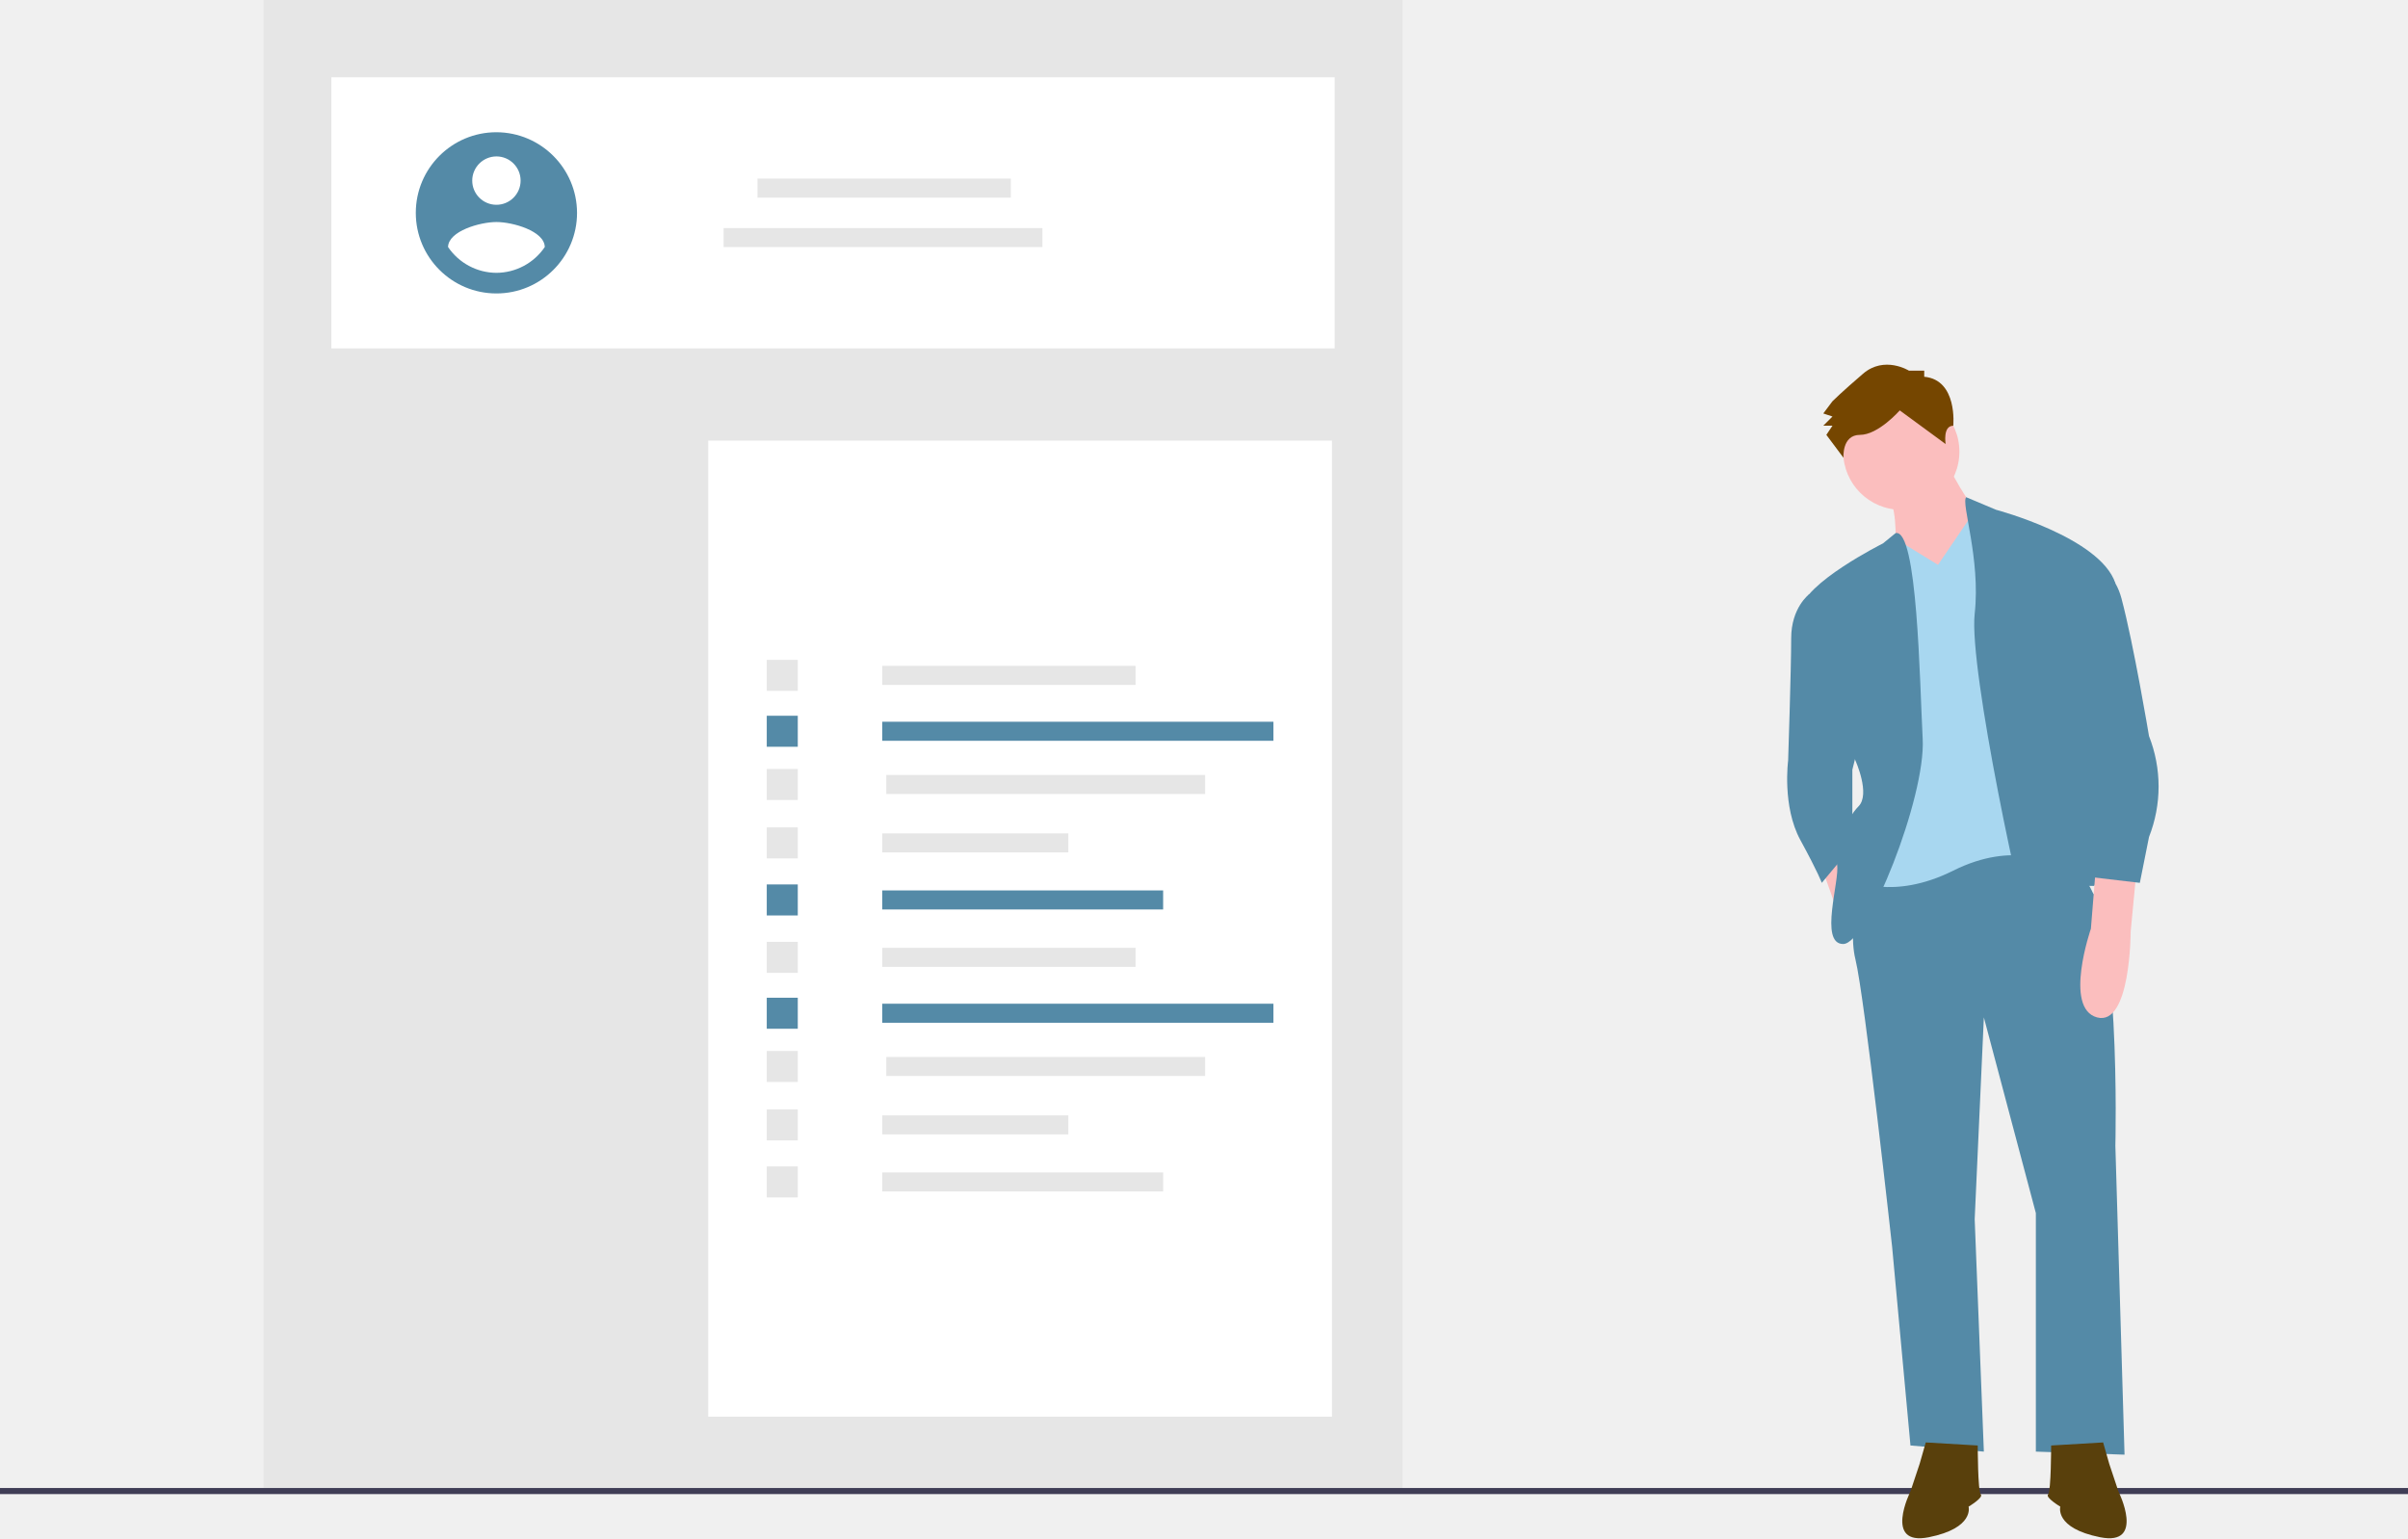
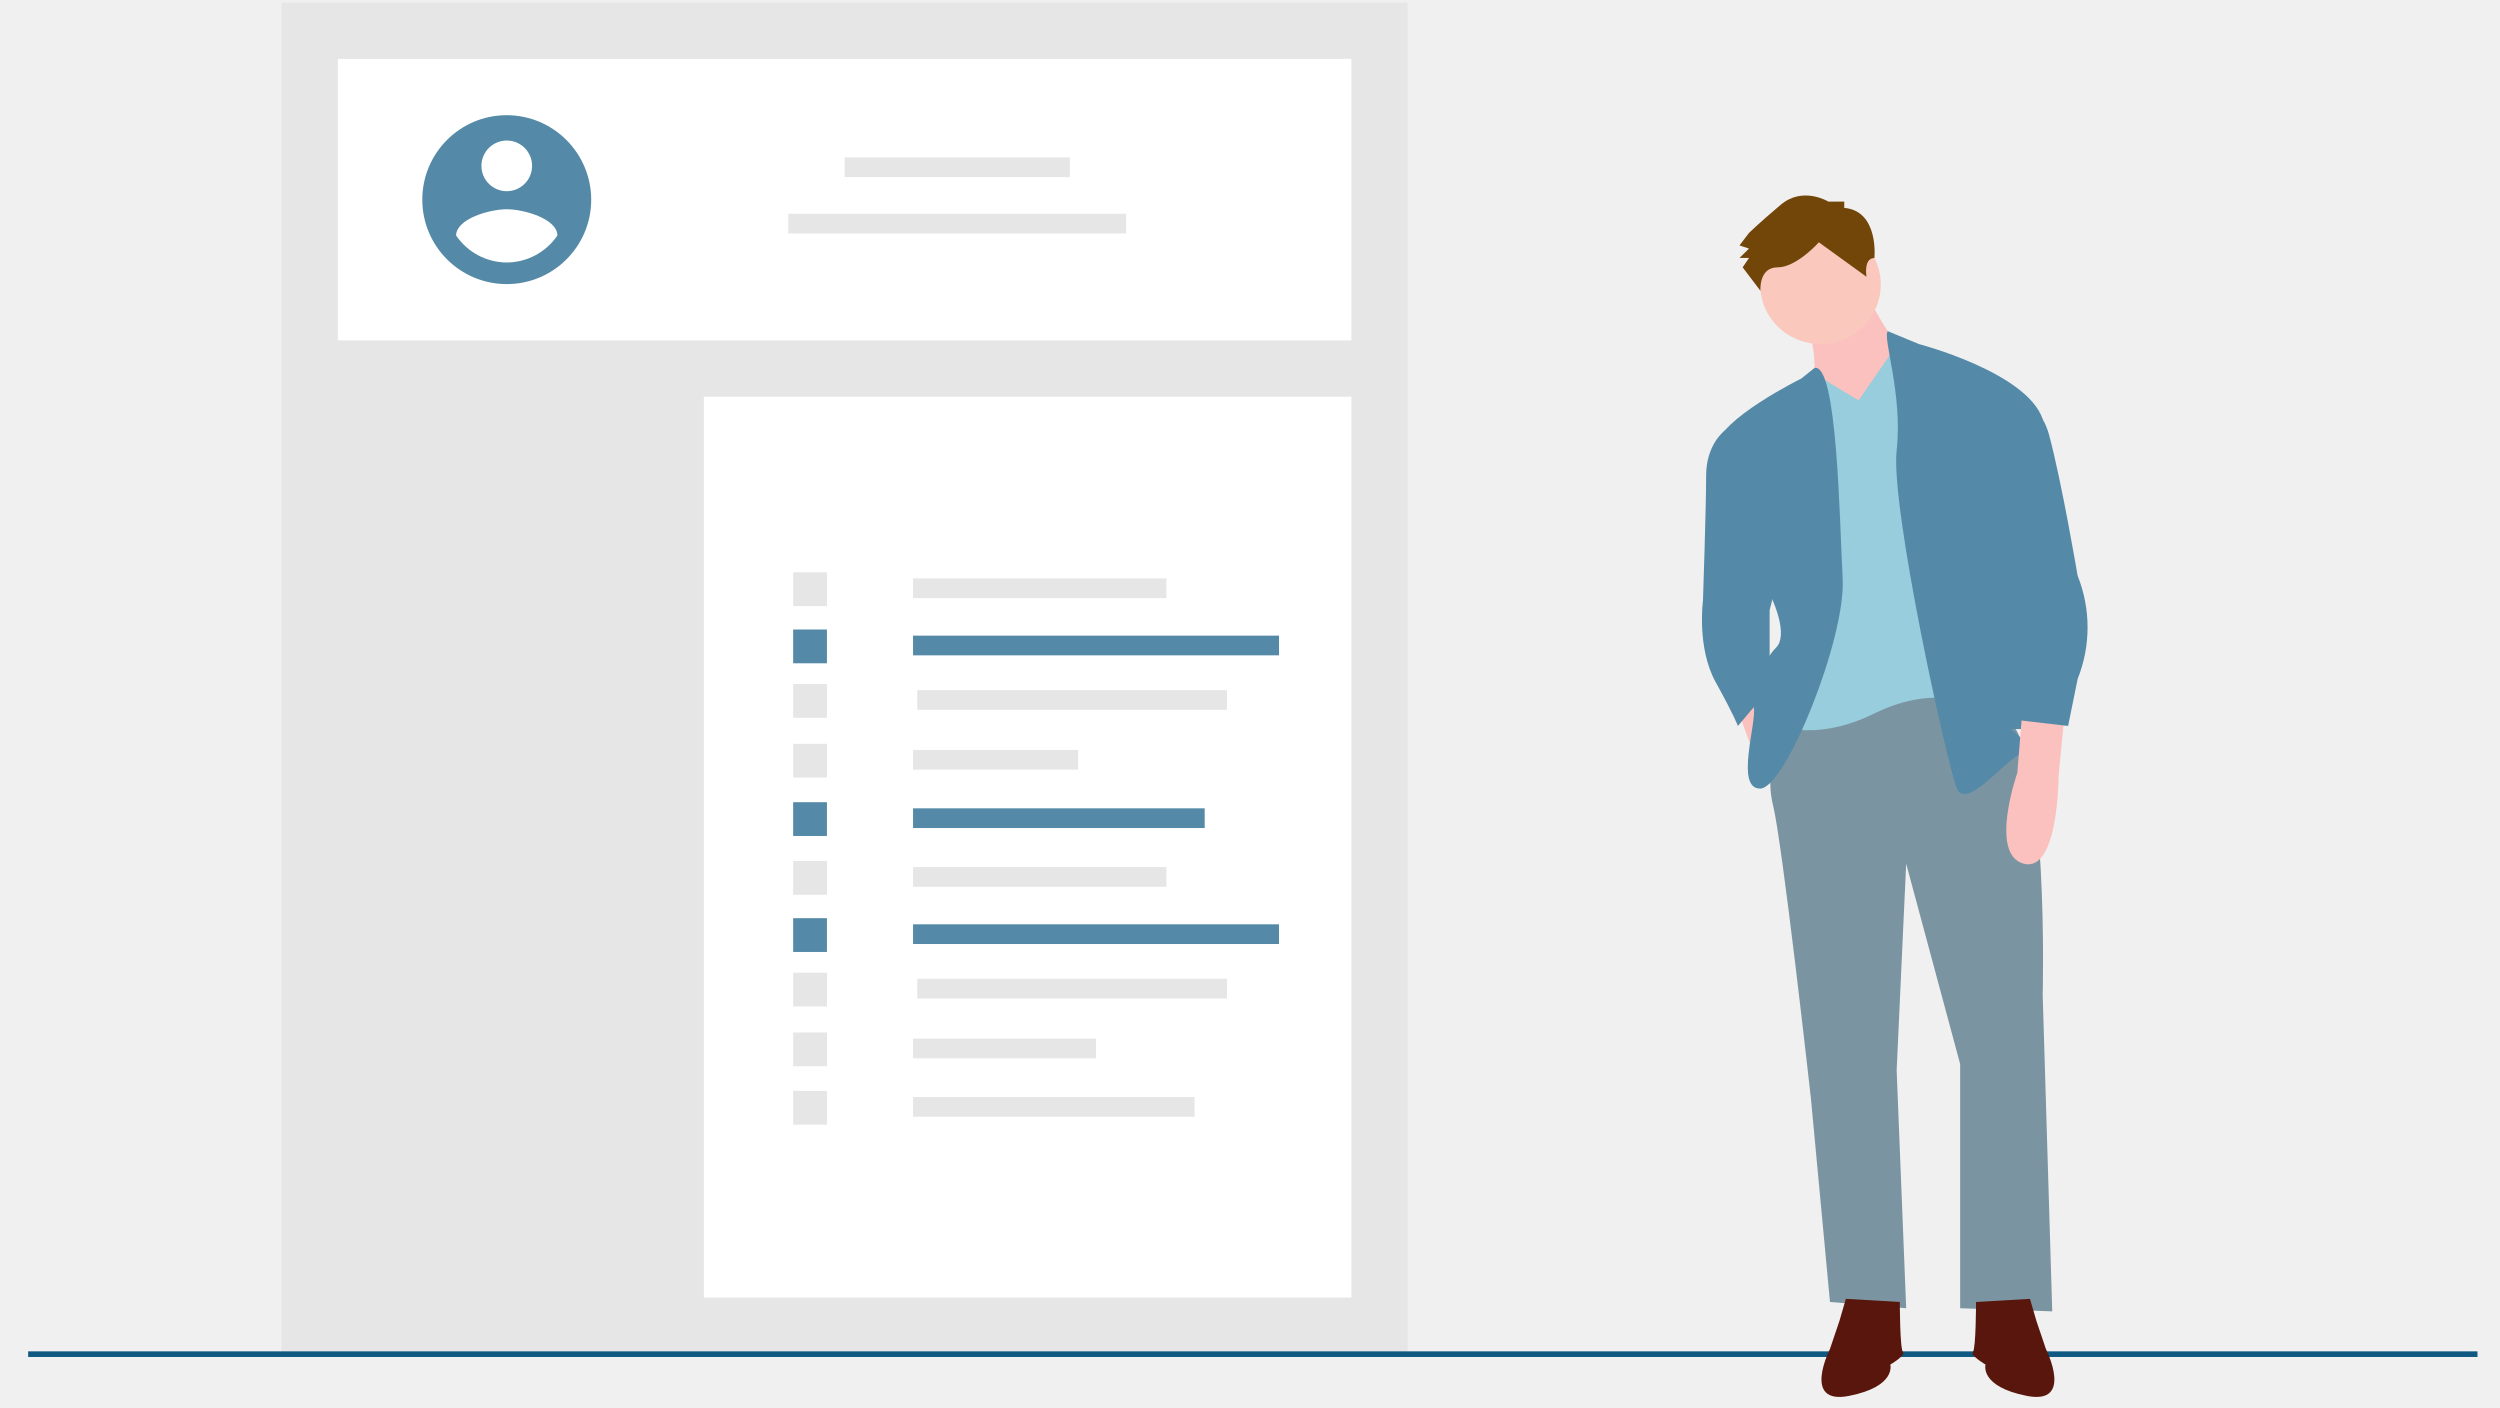
- <svg xmlns="http://www.w3.org/2000/svg" id="b692d93a-f629-4531-a33b-6f799117a7ad" data-name="Layer 1" viewBox="0 0 888 567.337">
-   <rect x="97.182" width="420" height="550" fill="#e6e6e6" />
-   <rect x="122.182" y="28.5" width="370" height="100" fill="#fff" />
-   <rect x="261.182" y="162.5" width="230" height="360" fill="#fff" />
-   <rect x="279.34" y="65.866" width="93.423" height="7.022" fill="#e6e6e6" />
-   <rect x="266.84" y="84.112" width="117.573" height="7.022" fill="#e6e6e6" />
-   <rect x="325.34" y="245.575" width="93.423" height="7.022" fill="#e6e6e6" />
-   <rect x="325.34" y="266.189" width="144.266" height="7.022" fill="#548aa7" />
-   <rect x="326.84" y="285.821" width="117.573" height="7.022" fill="#e6e6e6" />
-   <rect x="325.34" y="307.362" width="68.637" height="7.022" fill="#e6e6e6" />
-   <rect x="325.34" y="328.403" width="103.592" height="7.022" fill="#548aa7" />
-   <rect x="282.759" y="243.366" width="11.44" height="11.44" fill="#e6e6e6" />
-   <rect x="282.759" y="263.98" width="11.44" height="11.44" fill="#548aa7" />
-   <rect x="282.759" y="283.612" width="11.44" height="11.44" fill="#e6e6e6" />
-   <rect x="282.759" y="305.153" width="11.44" height="11.44" fill="#e6e6e6" />
-   <rect x="282.759" y="326.194" width="11.44" height="11.44" fill="#548aa7" />
-   <rect x="325.34" y="349.575" width="93.423" height="7.022" fill="#e6e6e6" />
-   <rect x="325.34" y="370.189" width="144.266" height="7.022" fill="#548aa7" />
-   <rect x="326.84" y="389.821" width="117.573" height="7.022" fill="#e6e6e6" />
-   <rect x="325.34" y="411.362" width="68.637" height="7.022" fill="#e6e6e6" />
-   <rect x="325.34" y="432.403" width="103.592" height="7.022" fill="#e6e6e6" />
-   <rect x="282.759" y="347.366" width="11.44" height="11.44" fill="#e6e6e6" />
-   <rect x="282.759" y="367.98" width="11.44" height="11.44" fill="#548aa7" />
-   <rect x="282.759" y="387.612" width="11.44" height="11.44" fill="#e6e6e6" />
-   <rect x="282.759" y="409.153" width="11.44" height="11.44" fill="#e6e6e6" />
-   <rect x="282.759" y="430.194" width="11.44" height="11.44" fill="#e6e6e6" />
-   <path d="M339.065,215.102a29.729,29.729,0,1,0,29.729,29.729A29.816,29.816,0,0,0,339.065,215.102Zm0,8.919a8.919,8.919,0,1,1-8.919,8.919,8.949,8.949,0,0,1,8.919-8.919Zm0,42.936a21.657,21.657,0,0,1-17.837-9.519c.143-5.946,11.892-9.219,17.837-9.219s17.694,3.273,17.837,9.219a21.693,21.693,0,0,1-17.837,9.519Z" transform="translate(-156 -166.3314)" fill="#548aa7" />
-   <rect y="548.802" width="888" height="2.241" fill="#3f3d56" />
-   <path d="M872.929,335.176S883.079,356.604,889.846,358.86l-19.173,29.323-15.789-19.173s1.128-13.534-2.256-19.173S872.929,335.176,872.929,335.176Z" transform="translate(-156 -166.3314)" fill="#fbbebe" />
-   <circle cx="701.14" cy="166.589" r="21.428" fill="#fbbebe" />
-   <polygon points="671.817 319.97 677.456 335.759 684.223 327.864 678.544 309.88 671.817 319.97" fill="#fbbebe" />
-   <path d="M843.606,478.406s-6.767,28.195-3.383,41.728,13.534,106.013,13.534,106.013l6.767,73.307L887.59,701.71l-3.383-85.712,3.383-74.435,19.173,72.179V701.71l32.706,1.128-3.383-113.907s2.256-87.968-12.406-99.246-16.917-13.534-16.917-13.534Z" transform="translate(-156 -166.3314)" fill="#548aa7" />
-   <path d="M866.162,698.327l-2.256,7.895-3.383,10.15s-10.15,20.3,6.767,16.917,14.661-11.278,14.661-11.278,5.639-3.383,4.511-4.511-1.128-18.045-1.128-18.045Z" transform="translate(-156 -166.3314)" fill="#59400c" />
-   <path d="M931.574,698.327l2.256,7.895,3.383,10.15s10.15,20.3-6.767,16.917-14.661-11.278-14.661-11.278-5.639-3.383-4.511-4.511,1.128-18.045,1.128-18.045Z" transform="translate(-156 -166.3314)" fill="#59400c" />
-   <path d="M870.673,374.649,884.467,354.349l25.679,13.534,3.383,117.291s-14.661-9.022-37.217,2.256-37.217,3.383-37.217,3.383l13.534-50.751-5.639-67.668,8.065-7.32Z" transform="translate(-156 -166.3314)" fill="#a8d7f0" />
-   <path d="M855.058,362.938l-4.685,3.816s-29.323,14.661-30.45,24.812l20.3,55.262s5.639,12.406,1.128,16.917-9.022,15.789-7.895,21.428-6.767,29.323,2.256,29.323,30.45-54.134,29.323-75.562S863.126,361.378,855.058,362.938Z" transform="translate(-156 -166.3314)" fill="#548aa7" />
-   <path d="M830.073,384.799l-6.951.744s-6.582,4.895-6.582,16.173-1.128,45.112-1.128,45.112-2.256,16.917,4.511,29.323,7.895,15.789,7.895,15.789l11.278-13.534v-28.195l4.511-18.045Z" transform="translate(-156 -166.3314)" fill="#548aa7" />
-   <path d="M881.076,349.709l11.025,4.64s38.345,10.15,43.984,27.067L920.296,420.889s11.278,72.179,7.895,72.179h-3.383s9.022,6.767,3.383,9.022-19.173,20.3-22.556,12.406-23.684-101.502-21.428-121.802S879.073,351.836,881.076,349.709Z" transform="translate(-156 -166.3314)" fill="#548aa7" />
-   <path d="M865.598,305.29v-2.256h-5.639s-9.022-5.639-16.917,1.128-11.278,10.15-11.278,10.15l-3.383,4.511,3.383,1.128-3.383,3.383h3.383l-2.256,3.383,6.322,8.458s-.683-8.458,6.084-8.458,14.661-9.022,14.661-9.022l16.917,12.406s-1.128-6.735,2.819-6.751C876.312,323.35,878.004,306.417,865.598,305.29Z" transform="translate(-156 -166.3314)" fill="#754600" />
-   <path d="M943.98,486.301l-2.256,23.684s0,34.962-12.406,31.578-2.256-32.706-2.256-32.706l1.714-21.209Z" transform="translate(-156 -166.3314)" fill="#fbbebe" />
-   <path d="M919.169,375.777s14.661-5.639,19.173,11.278,10.15,50.751,10.15,50.751a50.751,50.751,0,0,1,0,37.217l-3.383,16.917-19.173-2.256-4.511-38.345L916.913,402.844Z" transform="translate(-156 -166.3314)" fill="#548aa7" />
+ <svg xmlns="http://www.w3.org/2000/svg" id="b692d93a-f629-4531-a33b-6f799117a7ad" data-name="Layer 1" viewBox="0 0 888 500" version="1.1">
+   <defs id="defs1007" />
+   <rect x="100" width="400" height="480" fill="#e6e6e6" id="rect924" y="0.912" style="stroke-width:0.912" />
+   <rect style="stroke-width:0.986" x="120" y="20.912" width="360" height="100" fill="#ffffff" id="rect926" />
+   <rect x="250" y="140.912" width="230" height="320" fill="#fff" id="rect928" style="fill:#ffffff;stroke-width:0.943" />
+   <rect style="stroke-width:0.924" x="300" y="55.912" width="80" height="7" fill="#e6e6e6" id="rect930" />
+   <rect style="stroke-width:1.009" x="280" y="75.912" width="120" height="7" fill="#e6e6e6" id="rect932" />
+   <rect style="stroke-width:0.98" x="324.311" y="205.454" width="90" height="7" fill="#e6e6e6" id="rect934" />
+   <rect style="stroke-width:0.948" x="324.311" y="225.778" width="130" height="7" fill="#548aa7" id="rect936" />
+   <rect style="stroke-width:0.966" x="325.811" y="245.134" width="110" height="7" fill="#e6e6e6" id="rect938" />
+   <rect style="stroke-width:0.923" x="324.311" y="266.372" width="58.637" height="7" fill="#e6e6e6" id="rect940" />
+   <rect style="stroke-width:0.998" x="324.311" y="287.117" width="103.592" height="7" fill="#548aa7" id="rect942" />
+   <rect style="stroke-width:1.049" x="281.73" y="203.276" width="12" height="12" fill="#e6e6e6" id="rect944" />
+   <rect style="stroke-width:1.049" x="281.73" y="223.6" width="12" height="12" fill="#548aa7" id="rect946" />
+   <rect style="stroke-width:1.049" x="281.73" y="242.956" width="12" height="12" fill="#e6e6e6" id="rect948" />
+   <rect style="stroke-width:1.049" x="281.73" y="264.194" width="12" height="12" fill="#e6e6e6" id="rect950" />
+   <rect style="stroke-width:1.049" x="281.73" y="284.939" width="12" height="12" fill="#548aa7" id="rect952" />
+   <rect style="stroke-width:0.98" x="324.311" y="307.992" width="90" height="7" fill="#e6e6e6" id="rect954" />
+   <rect style="stroke-width:0.948" x="324.311" y="328.316" width="130" height="7" fill="#548aa7" id="rect956" />
+   <rect style="stroke-width:0.966" x="325.811" y="347.672" width="110" height="7" fill="#e6e6e6" id="rect958" />
+   <rect style="stroke-width:0.972" x="324.311" y="368.91" width="65" height="7" fill="#e6e6e6" id="rect960" />
+   <rect style="stroke-width:0.981" x="324.311" y="389.655" width="100" height="7" fill="#e6e6e6" id="rect962" />
+   <rect style="stroke-width:1.049" x="281.73" y="305.814" width="12" height="12" fill="#e6e6e6" id="rect964" />
+   <rect style="stroke-width:1.049" x="281.73" y="326.138" width="12" height="12" fill="#548aa7" id="rect966" />
+   <rect style="stroke-width:1.049" x="281.73" y="345.494" width="12" height="12" fill="#e6e6e6" id="rect968" />
+   <rect style="stroke-width:1.049" x="281.73" y="366.732" width="12" height="12" fill="#e6e6e6" id="rect970" />
+   <rect style="stroke-width:1.049" x="281.73" y="387.477" width="12" height="12" fill="#e6e6e6" id="rect972" />
+   <path style="stroke-width:1.009" d="m 180,40.912 a 30,30 0 1 0 30,30 30.088,30.088 0 0 0 -30,-30 z m 0,9 A 9,9 0 1 1 171,58.912 a 9.03,9.03 0 0 1 9,-9 z m 0,43.327 a 21.855,21.855 0 0 1 -18,-9.606 c 0.144,-6 12,-9.303 18,-9.303 6,0 17.856,3.303 18,9.303 a 21.891,21.891 0 0 1 -18,9.606 z" fill="#548aa7" id="path974" />
+   <rect style="fill:#0f5881;fill-opacity:1;stroke-width:0.935" x="10" y="480" width="870" height="2" fill="#3f3d56" id="rect976" />
+   <path style="fill:#fbc1be;fill-opacity:1;stroke-width:0.993" d="m 662.411,103.304 c 0,0 10.15,21.127 16.917,23.351 l -19.173,28.911 -15.789,-18.903 c 0,0 1.128,-13.343 -2.256,-18.903 -3.383,-5.56 20.3,-14.455 20.3,-14.455 z" fill="#fbbebe" id="path978" />
+   <ellipse style="fill:#fbc8be;fill-opacity:1;stroke-width:0.993" ry="21.127" rx="21.428" cx="646.622" cy="101.08" fill="#fbbebe" id="circle980" />
+   <polygon style="fill:#fbc1be;fill-opacity:1" transform="matrix(1,0,0,0.9859436,-54.51771,-63.16783)" points="684.223,327.864 678.544,309.88 671.817,319.97 677.456,335.759 " fill="#fbbebe" id="polygon982" />
+   <path style="fill:#7b94a2;fill-opacity:1;stroke-width:0.993" d="m 633.089,244.52 c 0,0 -6.767,27.799 -3.383,41.142 3.383,13.343 13.534,104.523 13.534,104.523 l 6.767,72.276 27.067,2.224 -3.383,-84.508 3.383,-73.388 19.173,71.164 v 86.732 l 32.706,1.112 -3.383,-112.306 c 0,0 2.256,-86.732 -12.406,-97.851 -14.661,-11.119 -16.917,-13.343 -16.917,-13.343 z" fill="#548aa7" id="path984" />
+   <path style="fill:#59160c;fill-opacity:1;stroke-width:0.993" d="m 655.644,461.349 -2.256,7.784 -3.383,10.008 c 0,0 -10.15,20.015 6.767,16.679 16.917,-3.336 14.661,-11.119 14.661,-11.119 0,0 5.639,-3.336 4.511,-4.448 -1.128,-1.112 -1.128,-17.791 -1.128,-17.791 z" fill="#59400c" id="path986" />
+   <path style="fill:#59160c;fill-opacity:1;stroke-width:0.993" d="m 721.057,461.349 2.256,7.784 3.383,10.008 c 0,0 10.15,20.015 -6.767,16.679 -16.917,-3.336 -14.661,-11.119 -14.661,-11.119 0,0 -5.639,-3.336 -4.511,-4.448 1.128,-1.112 1.128,-17.791 1.128,-17.791 z" fill="#59400c" id="path988" />
+   <path style="fill:#97cddc;fill-opacity:1;stroke-width:0.993" d="m 660.156,142.222 13.794,-20.015 25.679,13.343 3.383,115.642 c 0,0 -14.661,-8.896 -37.217,2.224 -22.556,11.119 -37.217,3.336 -37.217,3.336 l 13.534,-50.037 -5.639,-66.717 8.065,-7.218 z" fill="#a8d7f0" id="path990" />
+   <path style="stroke-width:0.993" d="m 644.54,130.676 -4.685,3.763 c 0,0 -29.323,14.455 -30.45,24.463 l 20.3,54.485 c 0,0 5.639,12.231 1.128,16.679 -4.511,4.448 -9.022,15.567 -7.895,21.127 1.128,5.56 -6.767,28.911 2.256,28.911 9.022,0 30.45,-53.373 29.323,-74.5 -1.128,-21.127 -1.908,-76.466 -9.977,-74.927 z" fill="#548aa7" id="path992" />
+   <path style="stroke-width:0.993" d="m 619.555,152.229 -6.951,0.733 c 0,0 -6.582,4.827 -6.582,15.946 0,11.119 -1.128,44.478 -1.128,44.478 0,0 -2.256,16.679 4.511,28.911 6.767,12.231 7.895,15.567 7.895,15.567 l 11.278,-13.343 v -27.799 l 4.511,-17.791 z" fill="#548aa7" id="path994" />
+   <path style="stroke-width:0.993" d="m 670.558,117.632 11.025,4.575 c 0,0 38.345,10.007 43.984,26.687 l -15.789,38.918 c 0,0 11.278,71.164 7.895,71.164 h -3.383 c 0,0 9.022,6.672 3.383,8.896 -5.639,2.224 -19.173,20.015 -22.556,12.231 -3.383,-7.784 -23.684,-100.075 -21.428,-120.09 2.256,-20.015 -5.134,-40.284 -3.131,-42.381 z" fill="#548aa7" id="path996" />
+   <path style="fill:#724509;fill-opacity:1;stroke-width:0.993" d="m 655.081,73.837 v -2.224 h -5.639 c 0,0 -9.022,-5.56 -16.917,1.112 -7.895,6.672 -11.278,10.008 -11.278,10.008 l -3.383,4.448 3.383,1.112 -3.383,3.336 h 3.383 l -2.256,3.336 6.322,8.34 c 0,0 -0.683,-8.34 6.084,-8.34 6.767,0 14.661,-8.896 14.661,-8.896 l 16.917,12.231 c 0,0 -1.128,-6.64 2.819,-6.656 9e-5,0 1.692,-16.695 -10.714,-17.807 z" fill="#754600" id="path998" />
+   <path style="fill:#fbc1be;fill-opacity:1;stroke-width:0.993" d="m 733.462,252.304 -2.256,23.351 c 0,0 0,34.47 -12.406,31.134 -12.406,-3.336 -2.256,-32.246 -2.256,-32.246 l 1.714,-20.911 z" fill="#fbbebe" id="path1000" />
+   <path style="stroke-width:0.993" d="m 708.651,143.334 c 0,0 14.661,-5.56 19.173,11.119 4.511,16.679 10.15,50.037 10.15,50.037 a 50.751,50.038 0 0 1 0,36.694 l -3.383,16.679 -19.173,-2.224 -4.511,-37.806 -4.511,-47.814 z" fill="#548aa7" id="path1002" />
</svg>
